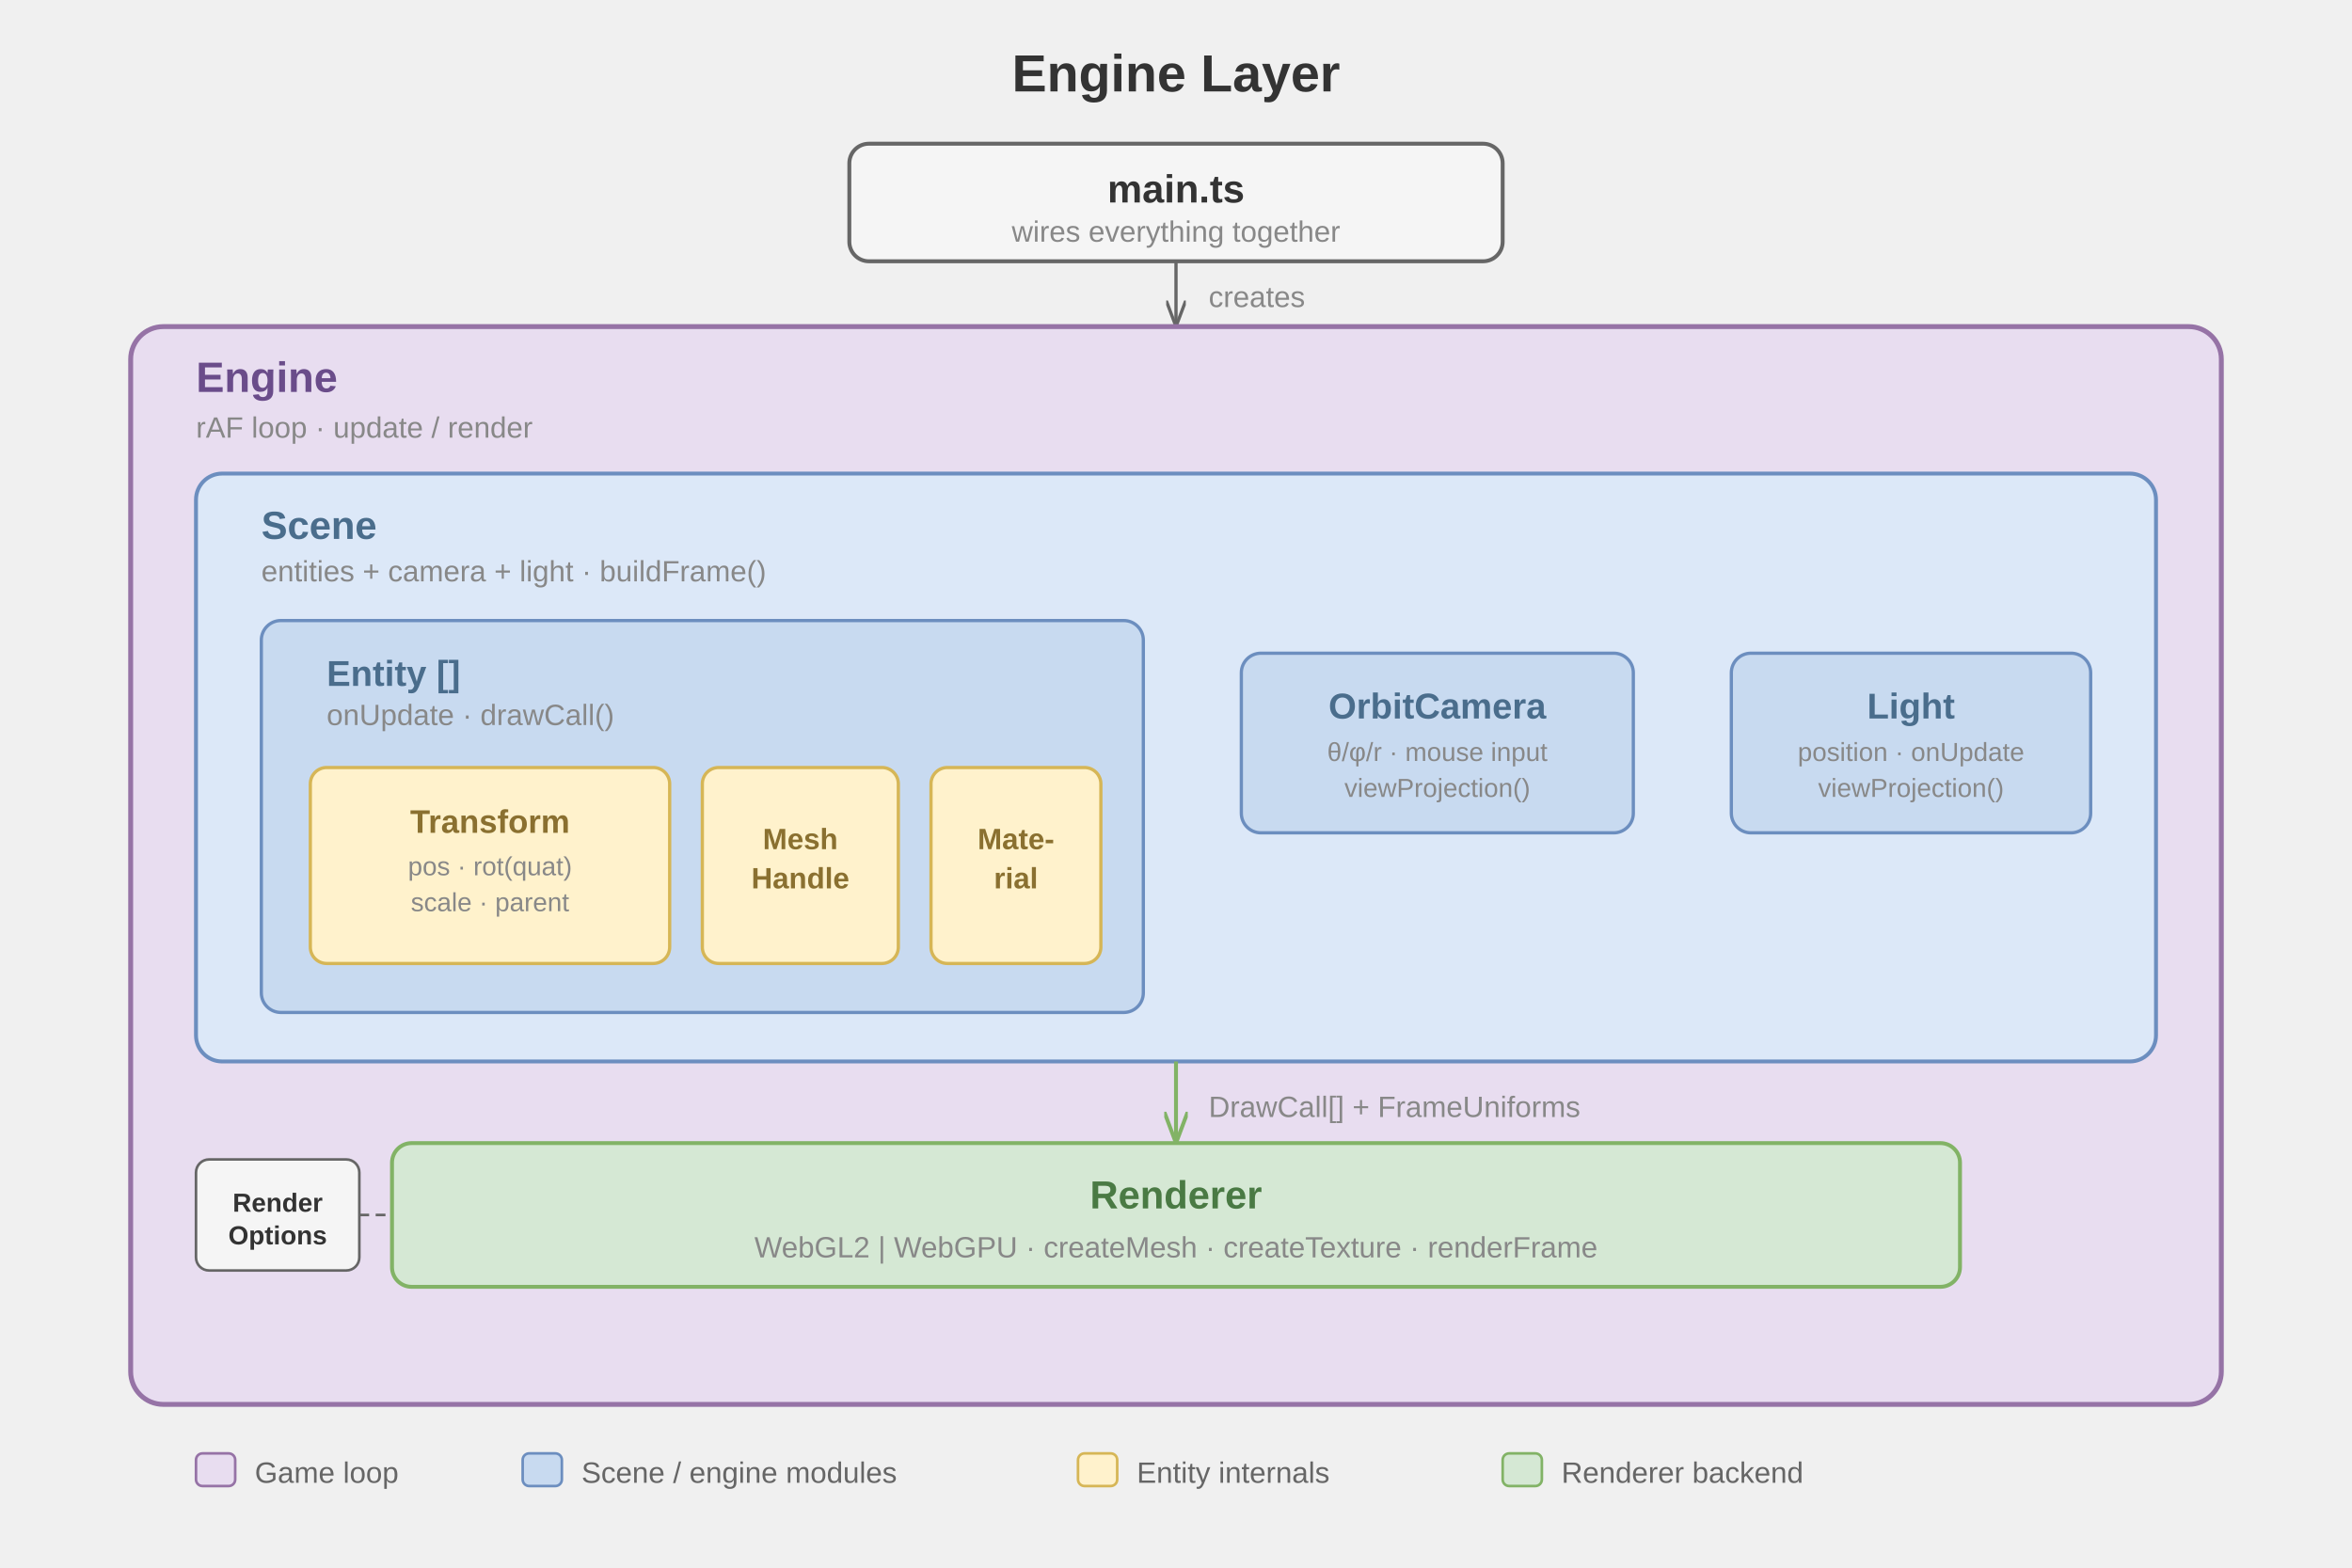
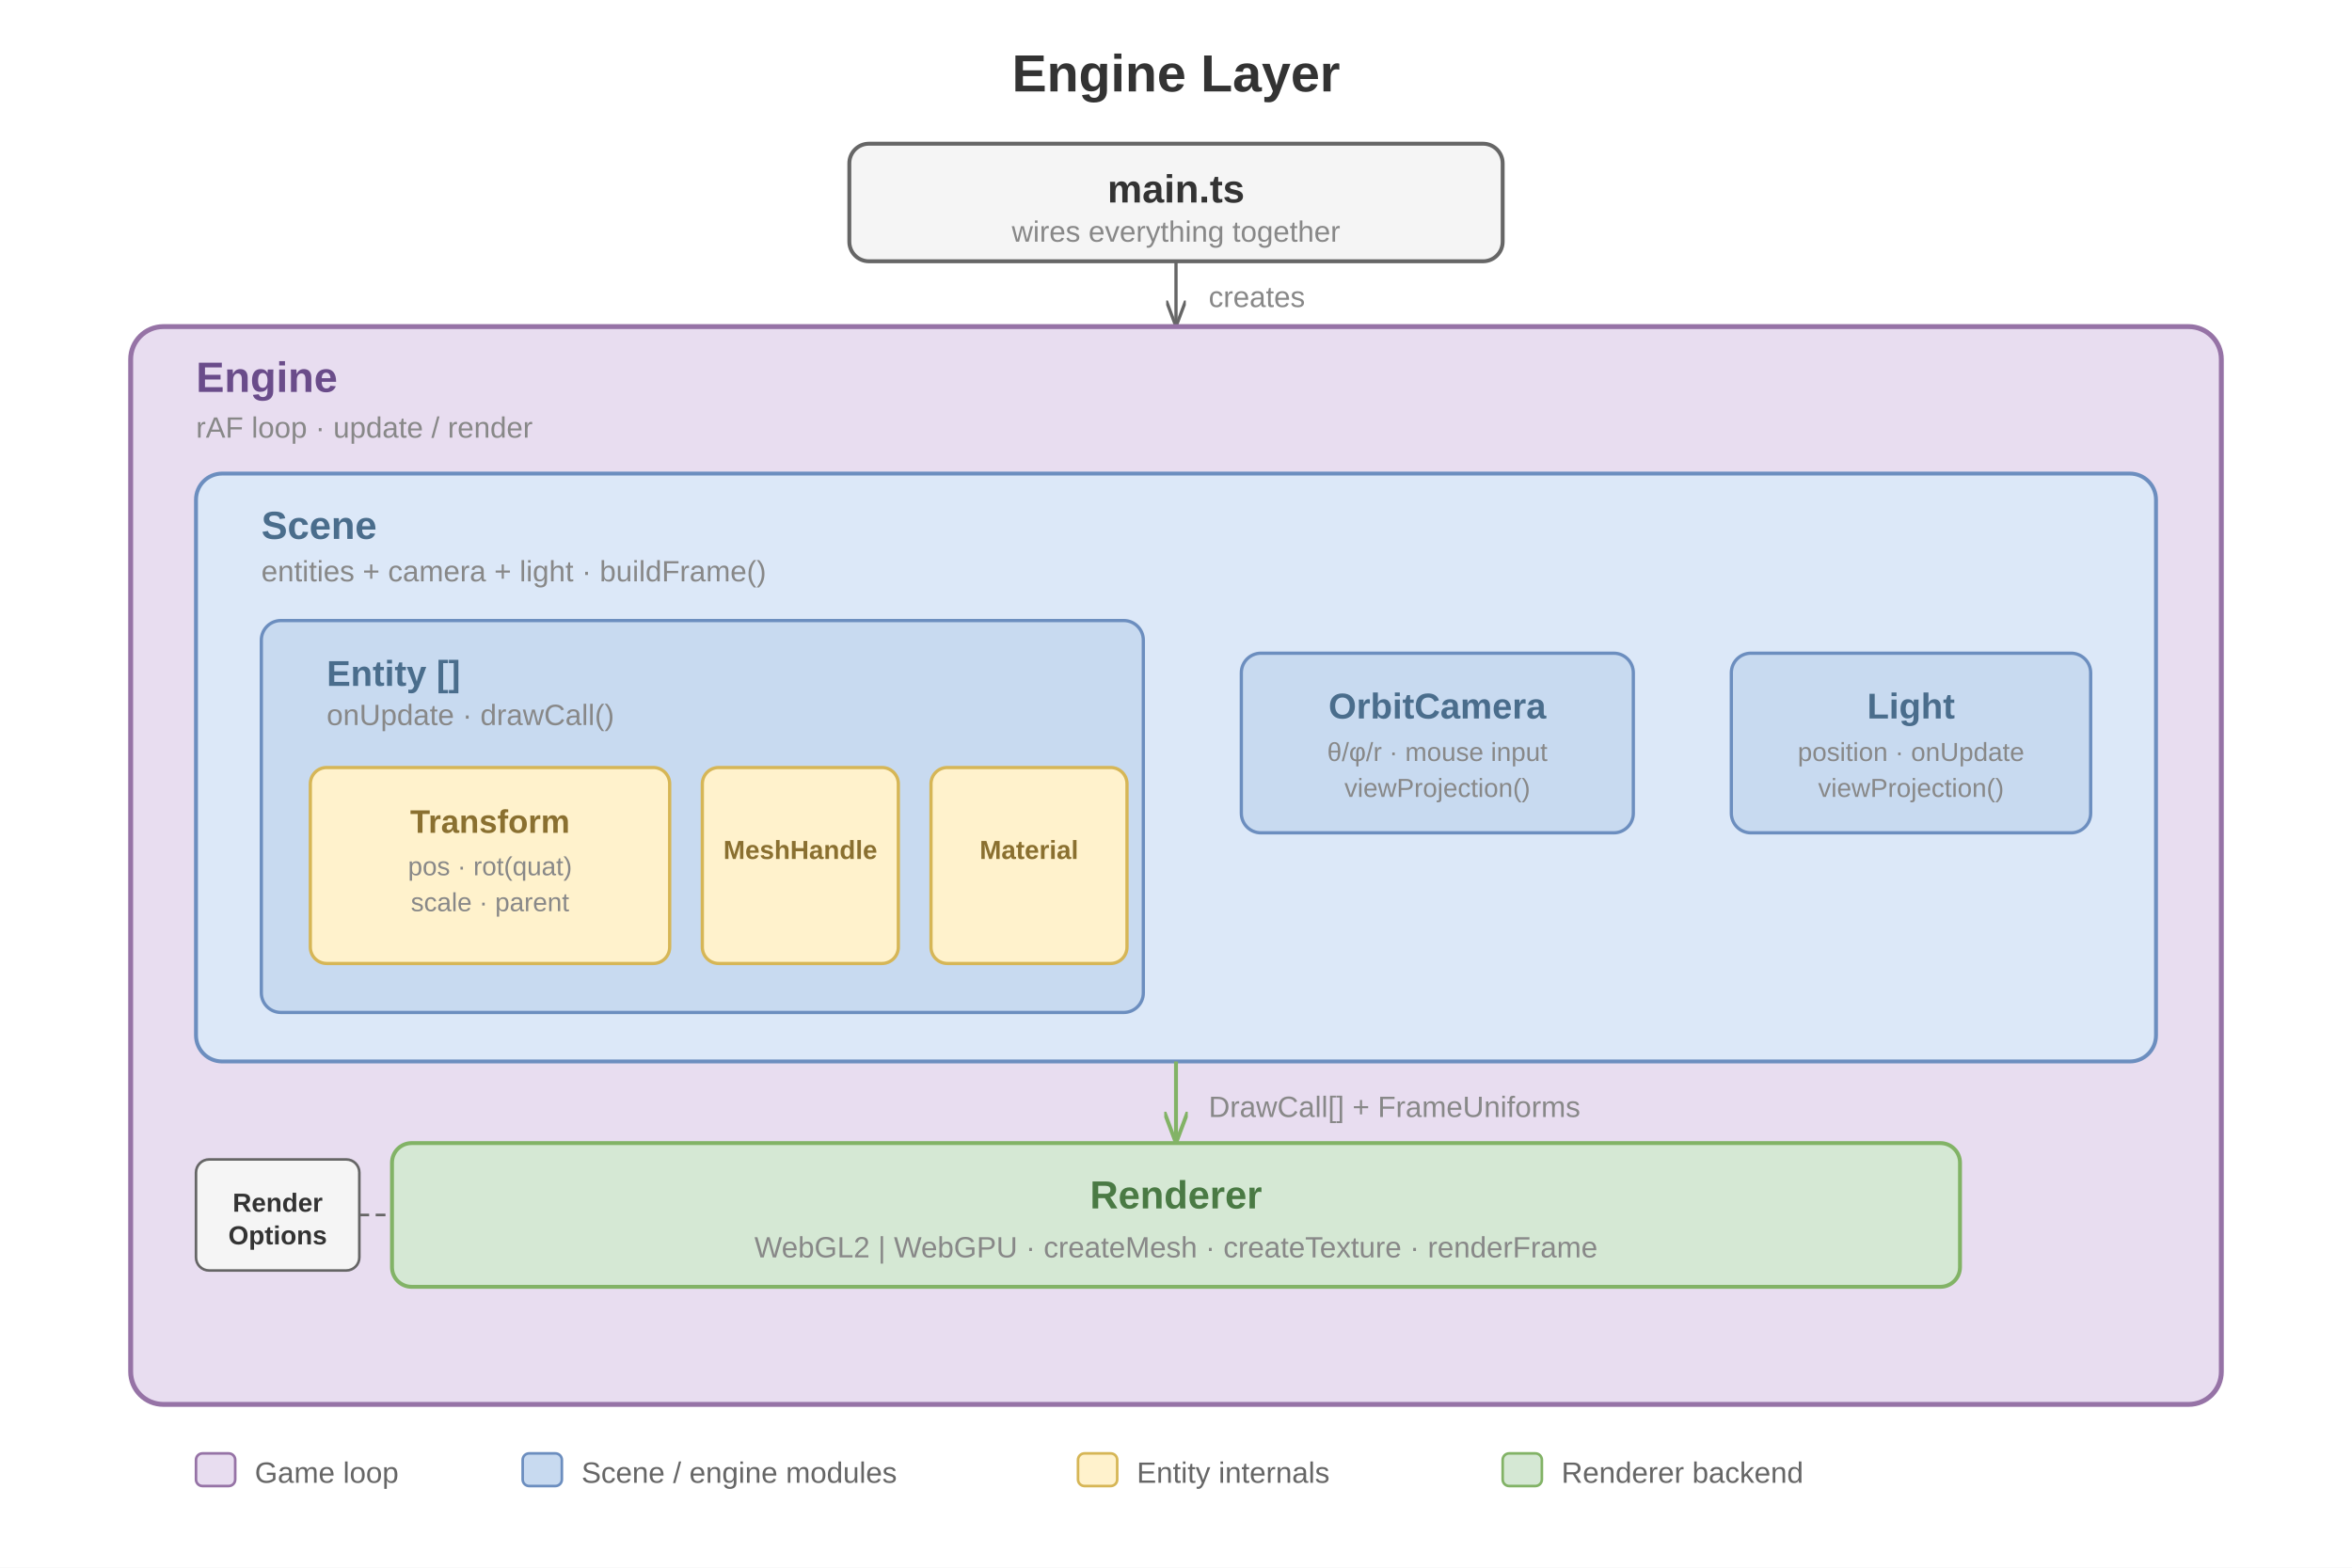
<svg xmlns="http://www.w3.org/2000/svg" viewBox="0 0 720 480" font-family="Segoe UI, Arial, sans-serif">
+   <rect width="720" height="480" fill="white" />
  <text x="360" y="28" text-anchor="middle" font-size="16" font-weight="bold" fill="#333">Engine Layer</text>
  <rect x="260" y="44" width="200" height="36" rx="6" fill="#f5f5f5" stroke="#666" stroke-width="1.2" />
  <text x="360" y="62" text-anchor="middle" font-size="12" font-weight="bold" fill="#333">main.ts</text>
  <text x="360" y="74" text-anchor="middle" font-size="9" fill="#888">wires everything together</text>
  <line x1="360" y1="80" x2="360" y2="100" stroke="#666" stroke-width="1" marker-end="url(#arrow-grey)" />
  <text x="370" y="94" font-size="9" fill="#888">creates</text>
  <rect x="40" y="100" width="640" height="330" rx="10" fill="#e8ddf0" stroke="#9673a6" stroke-width="1.5" />
  <text x="60" y="120" font-size="13" font-weight="bold" fill="#6a4c8a">Engine</text>
  <text x="60" y="134" font-size="9" fill="#888">rAF loop · update / render</text>
  <rect x="60" y="145" width="600" height="180" rx="8" fill="#dce8f8" stroke="#6c8ebf" stroke-width="1.2" />
  <text x="80" y="165" font-size="12" font-weight="bold" fill="#4a6d8c">Scene</text>
  <text x="80" y="178" font-size="9" fill="#888">entities + camera + light · buildFrame()</text>
  <rect x="80" y="190" width="270" height="120" rx="6" fill="#c8daf0" stroke="#6c8ebf" stroke-width="1" />
  <text x="100" y="210" font-size="11" font-weight="bold" fill="#4a6d8c">Entity []</text>
  <text x="100" y="222" font-size="9" fill="#888">onUpdate · drawCall()</text>
  <rect x="95" y="235" width="110" height="60" rx="5" fill="#fff2cc" stroke="#d6b656" stroke-width="1" />
  <text x="150" y="255" text-anchor="middle" font-size="10" font-weight="bold" fill="#8a7030">Transform</text>
  <text x="150" y="268" text-anchor="middle" font-size="8" fill="#888">pos · rot(quat)</text>
  <text x="150" y="279" text-anchor="middle" font-size="8" fill="#888">scale · parent</text>
  <rect x="215" y="235" width="60" height="60" rx="5" fill="#fff2cc" stroke="#d6b656" stroke-width="1" />
-   <text x="245" y="260" text-anchor="middle" font-size="9" font-weight="bold" fill="#8a7030">Mesh</text>
-   <text x="245" y="272" text-anchor="middle" font-size="9" font-weight="bold" fill="#8a7030">Handle</text>
-   <rect x="285" y="235" width="52" height="60" rx="5" fill="#fff2cc" stroke="#d6b656" stroke-width="1" />
-   <text x="311" y="260" text-anchor="middle" font-size="9" font-weight="bold" fill="#8a7030">Mate-</text>
-   <text x="311" y="272" text-anchor="middle" font-size="9" font-weight="bold" fill="#8a7030">rial</text>
+   <text x="245" y="263" text-anchor="middle" font-size="8" font-weight="bold" fill="#8a7030">MeshHandle</text>
+   <rect x="285" y="235" width="60" height="60" rx="5" fill="#fff2cc" stroke="#d6b656" stroke-width="1" />
+   <text x="315" y="263" text-anchor="middle" font-size="8" font-weight="bold" fill="#8a7030">Material</text>
  <rect x="380" y="200" width="120" height="55" rx="6" fill="#c8daf0" stroke="#6c8ebf" stroke-width="1" />
  <text x="440" y="220" text-anchor="middle" font-size="11" font-weight="bold" fill="#4a6d8c">OrbitCamera</text>
  <text x="440" y="233" text-anchor="middle" font-size="8" fill="#888">θ/φ/r · mouse input</text>
  <text x="440" y="244" text-anchor="middle" font-size="8" fill="#888">viewProjection()</text>
  <rect x="530" y="200" width="110" height="55" rx="6" fill="#c8daf0" stroke="#6c8ebf" stroke-width="1" />
  <text x="585" y="220" text-anchor="middle" font-size="11" font-weight="bold" fill="#4a6d8c">Light</text>
  <text x="585" y="233" text-anchor="middle" font-size="8" fill="#888">position · onUpdate</text>
  <text x="585" y="244" text-anchor="middle" font-size="8" fill="#888">viewProjection()</text>
  <line x1="360" y1="325" x2="360" y2="350" stroke="#82b366" stroke-width="1.2" marker-end="url(#arrow-green)" />
  <text x="370" y="342" font-size="9" fill="#888">DrawCall[] + FrameUniforms</text>
  <rect x="120" y="350" width="480" height="44" rx="6" fill="#d5e8d4" stroke="#82b366" stroke-width="1.2" />
  <text x="360" y="370" text-anchor="middle" font-size="12" font-weight="bold" fill="#4a7a44">Renderer</text>
  <text x="360" y="385" text-anchor="middle" font-size="9" fill="#888">WebGL2 | WebGPU · createMesh · createTexture · renderFrame</text>
  <rect x="60" y="355" width="50" height="34" rx="4" fill="#f5f5f5" stroke="#666" stroke-width="0.8" />
  <text x="85" y="371" text-anchor="middle" font-size="8" font-weight="bold" fill="#333">Render</text>
  <text x="85" y="381" text-anchor="middle" font-size="8" font-weight="bold" fill="#333">Options</text>
  <line x1="110" y1="372" x2="120" y2="372" stroke="#666" stroke-width="0.8" stroke-dasharray="3,2" />
  <rect x="60" y="445" width="12" height="10" rx="2" fill="#e8ddf0" stroke="#9673a6" stroke-width="0.8" />
  <text x="78" y="454" font-size="9" fill="#666">Game loop</text>
  <rect x="160" y="445" width="12" height="10" rx="2" fill="#c8daf0" stroke="#6c8ebf" stroke-width="0.8" />
  <text x="178" y="454" font-size="9" fill="#666">Scene / engine modules</text>
  <rect x="330" y="445" width="12" height="10" rx="2" fill="#fff2cc" stroke="#d6b656" stroke-width="0.8" />
  <text x="348" y="454" font-size="9" fill="#666">Entity internals</text>
  <rect x="460" y="445" width="12" height="10" rx="2" fill="#d5e8d4" stroke="#82b366" stroke-width="0.8" />
  <text x="478" y="454" font-size="9" fill="#666">Renderer backend</text>
  <defs>
    <marker id="arrow-grey" markerWidth="8" markerHeight="6" refX="8" refY="3" orient="auto">
      <path d="M0,0 L8,3 L0,6" fill="none" stroke="#666" stroke-width="1" />
    </marker>
    <marker id="arrow-green" markerWidth="8" markerHeight="6" refX="8" refY="3" orient="auto">
      <path d="M0,0 L8,3 L0,6" fill="none" stroke="#82b366" stroke-width="1" />
    </marker>
  </defs>
</svg>
